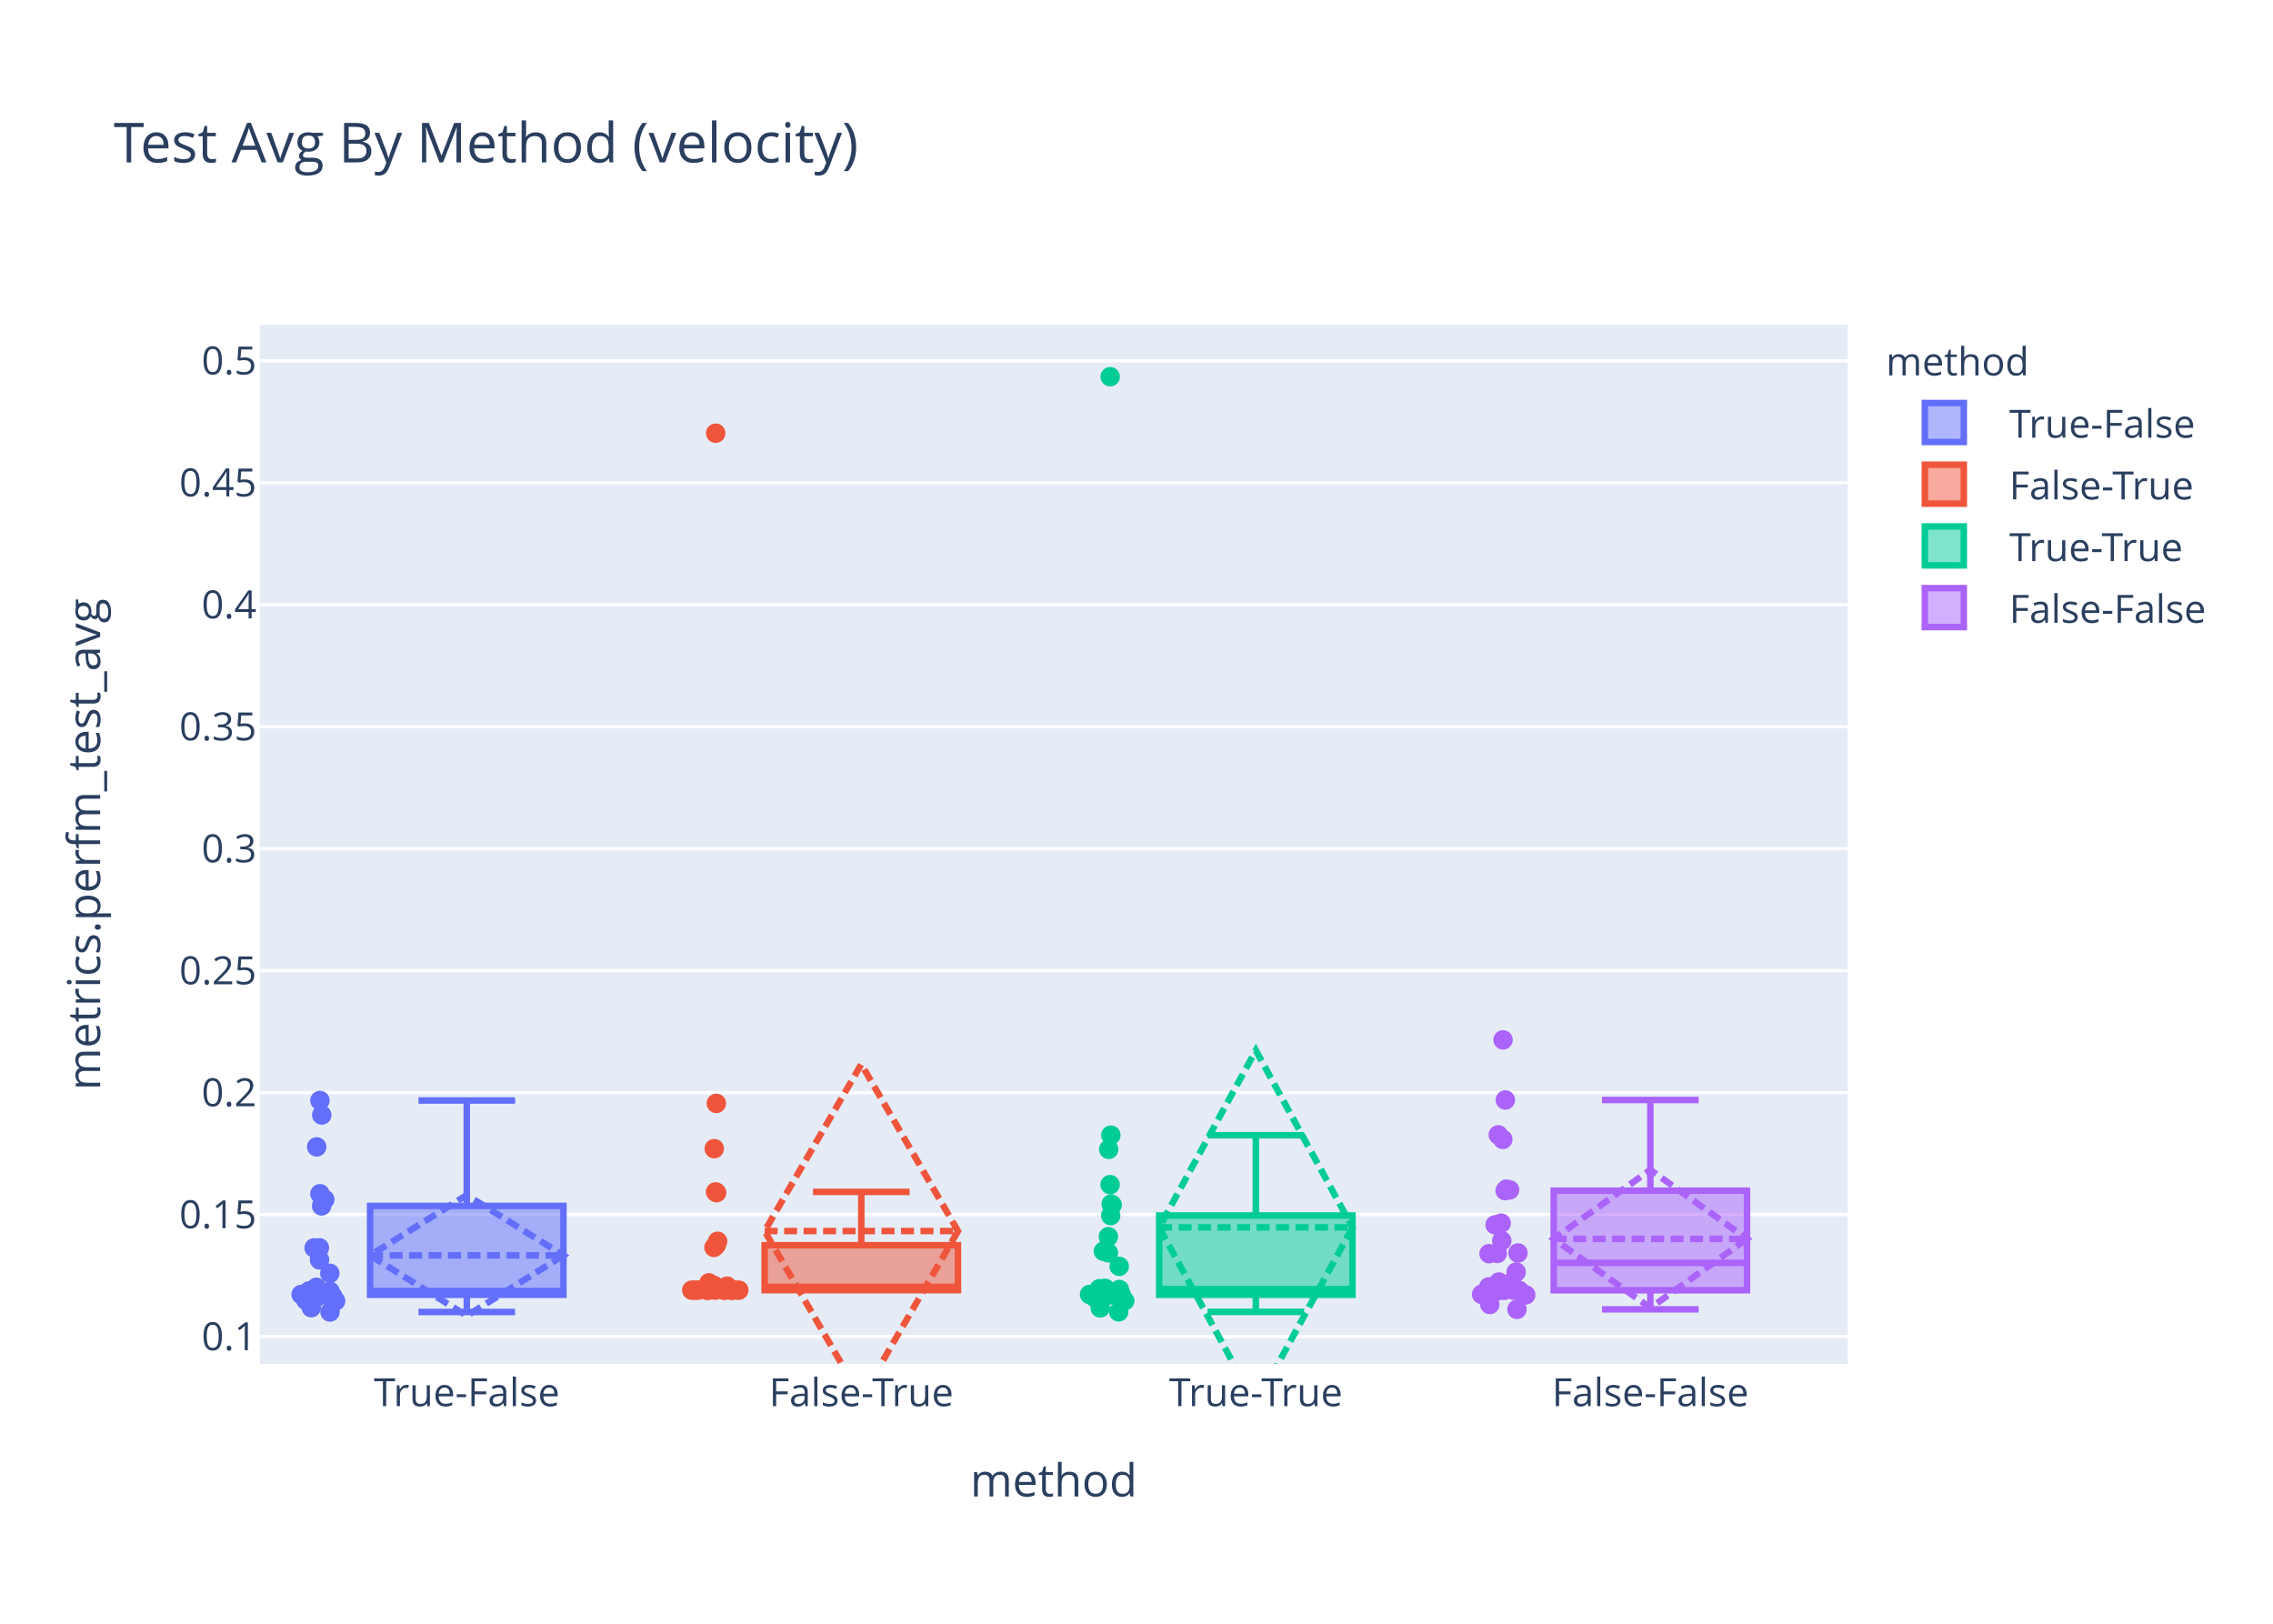
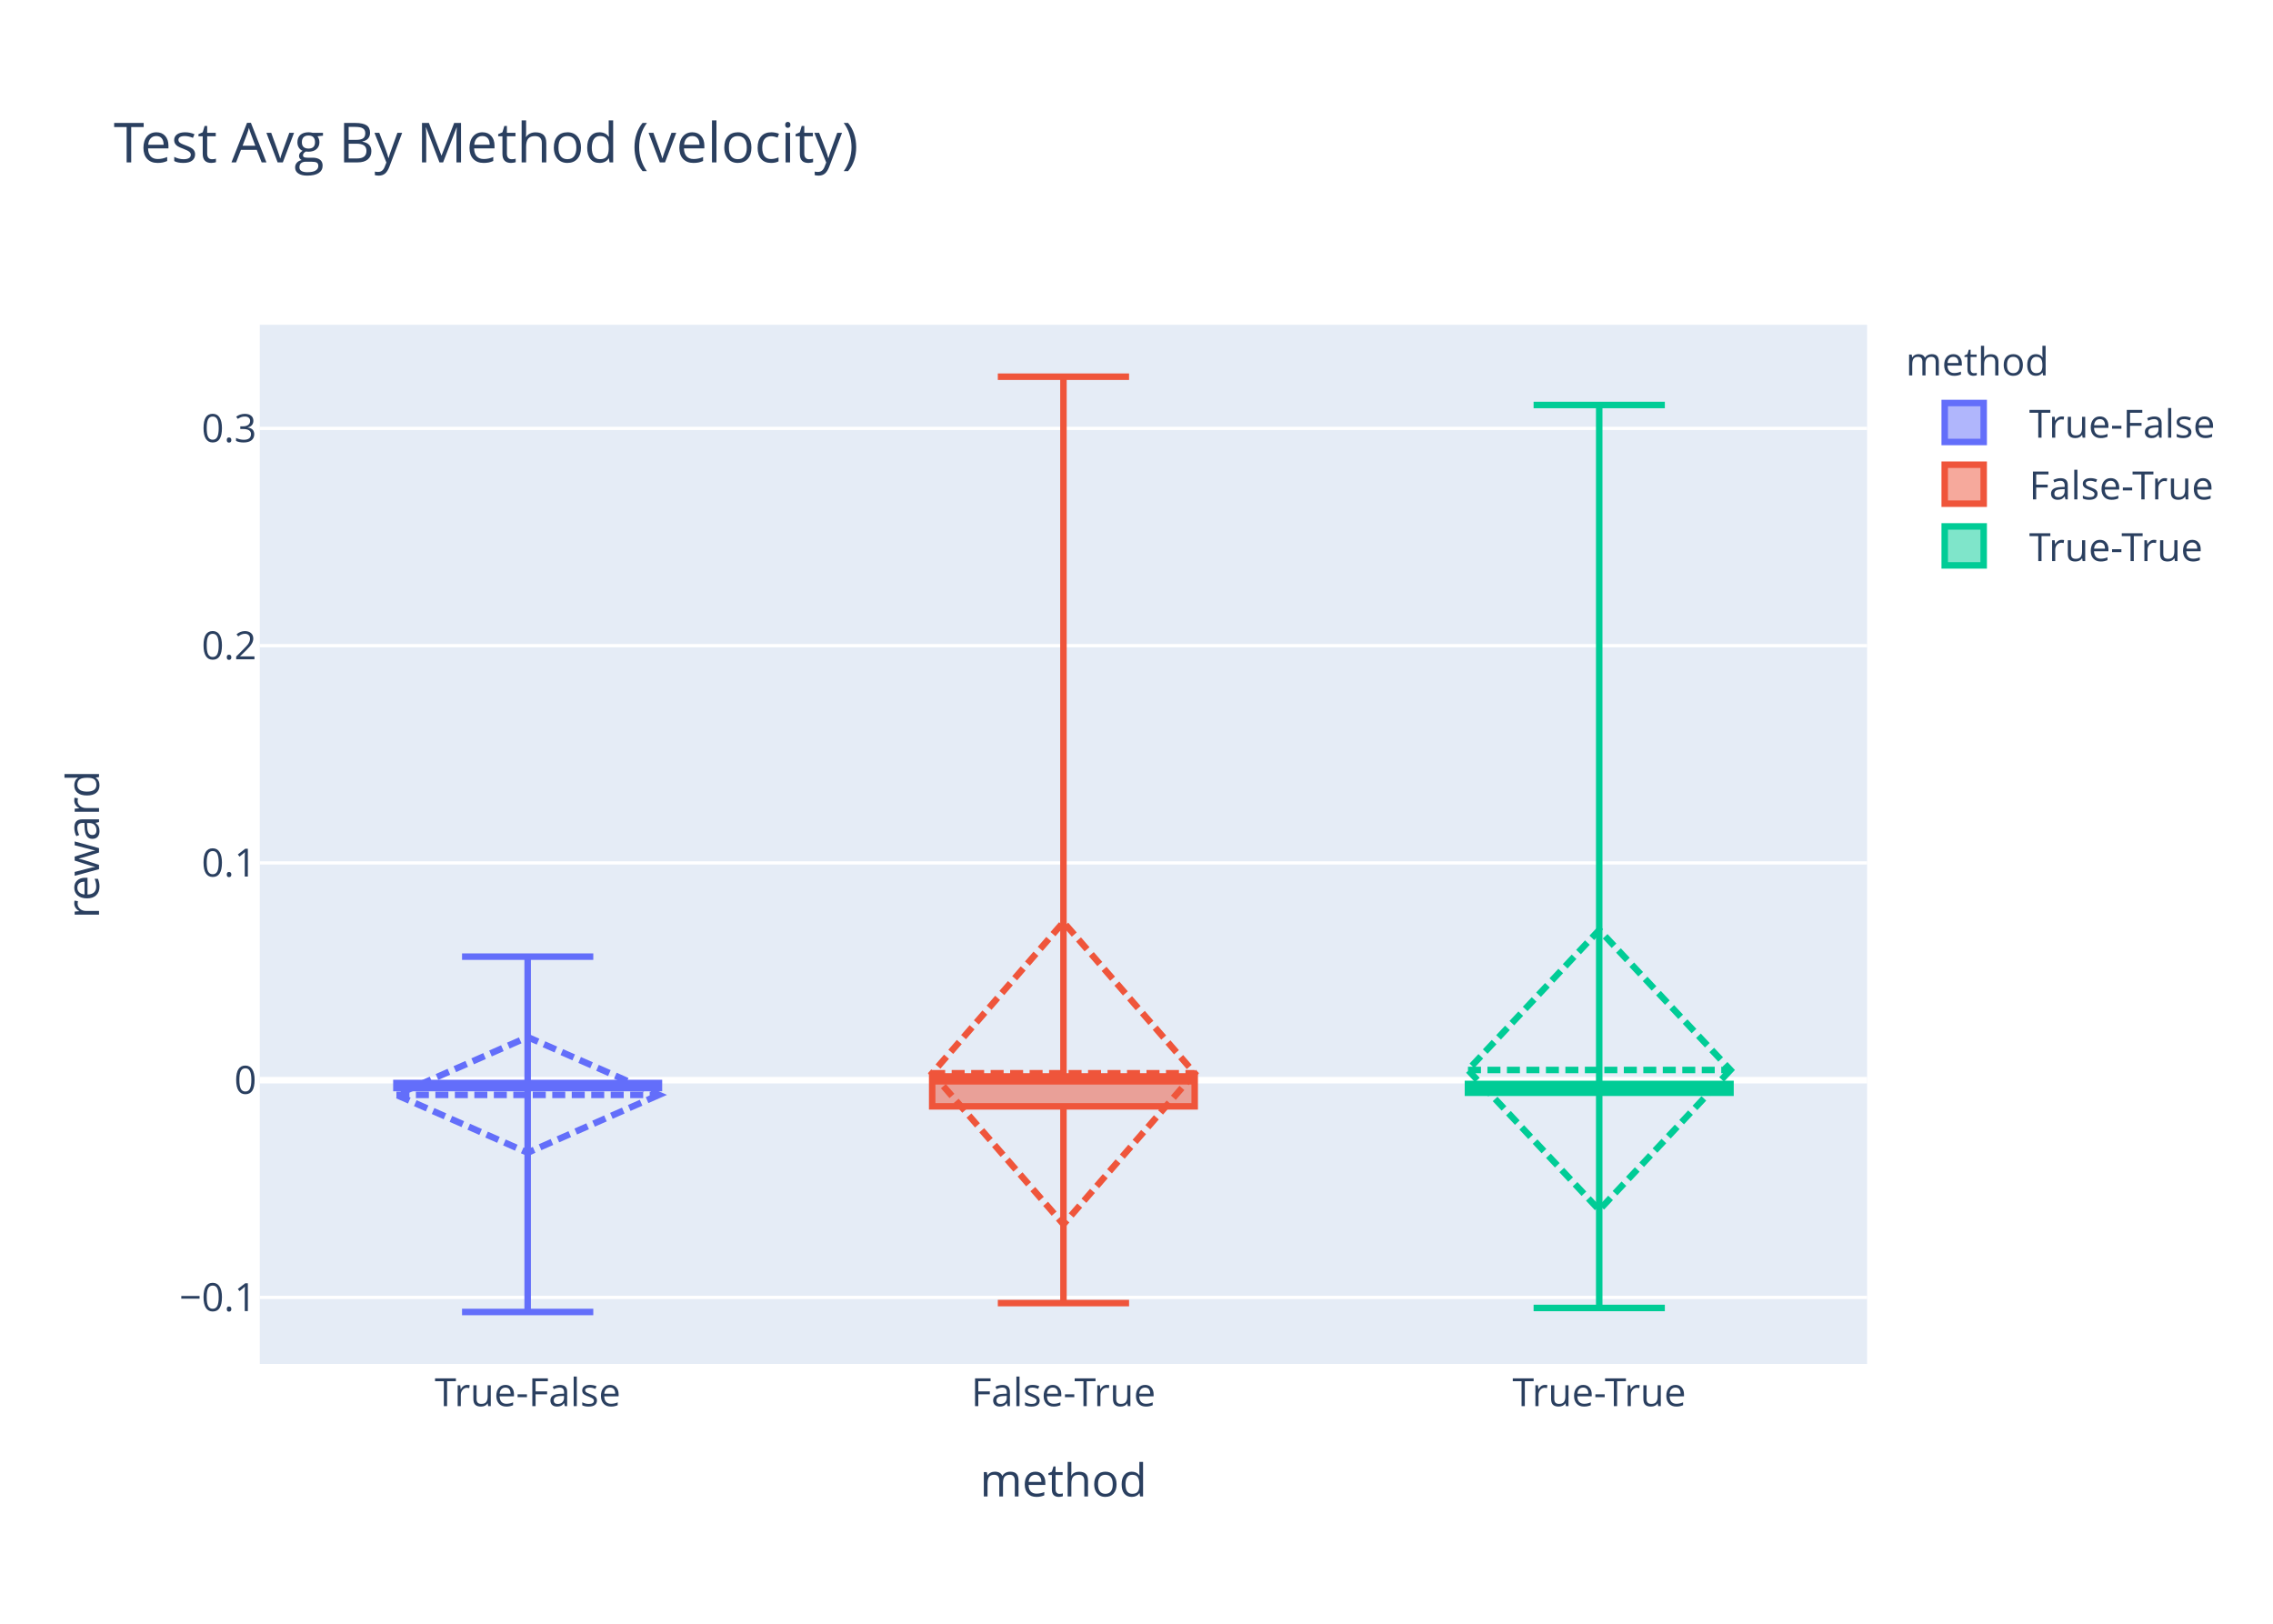
<svg xmlns="http://www.w3.org/2000/svg" class="main-svg" width="700" height="500" style="" viewBox="0 0 700 500">
  <rect x="0" y="0" width="700" height="500" style="fill: rgb(255, 255, 255); fill-opacity: 1;" />
-   <defs id="defs-672176">
+   <defs id="defs-fb49a3">
    <g class="clips">
-       <clipPath id="clip672176xyplot" class="plotclip">
-         <rect width="489" height="320" />
+       <clipPath id="clipfb49a3xyplot" class="plotclip">
+         <rect width="495" height="320" />
      </clipPath>
-       <clipPath class="axesclip" id="clip672176x">
-         <rect x="80" y="0" width="489" height="500" />
+       <clipPath class="axesclip" id="clipfb49a3x">
+         <rect x="80" y="0" width="495" height="500" />
      </clipPath>
-       <clipPath class="axesclip" id="clip672176y">
+       <clipPath class="axesclip" id="clipfb49a3y">
        <rect x="0" y="100" width="700" height="320" />
      </clipPath>
-       <clipPath class="axesclip" id="clip672176xy">
-         <rect x="80" y="100" width="489" height="320" />
+       <clipPath class="axesclip" id="clipfb49a3xy">
+         <rect x="80" y="100" width="495" height="320" />
      </clipPath>
    </g>
    <g class="gradients" />
  </defs>
  <g class="bglayer">
-     <rect class="bg" x="80" y="100" width="489" height="320" style="fill: rgb(229, 236, 246); fill-opacity: 1; stroke-width: 0;" />
+     <rect class="bg" x="80" y="100" width="495" height="320" style="fill: rgb(229, 236, 246); fill-opacity: 1; stroke-width: 0;" />
  </g>
  <g class="layer-below">
    <g class="imagelayer" />
    <g class="shapelayer" />
  </g>
  <g class="cartesianlayer">
    <g class="subplot xy">
      <g class="layer-subplot">
        <g class="shapelayer" />
        <g class="imagelayer" />
      </g>
      <g class="gridlayer">
        <g class="x" />
        <g class="y">
-           <path class="ygrid crisp" transform="translate(0,411.57)" d="M80,0h489" style="stroke: rgb(255, 255, 255); stroke-opacity: 1; stroke-width: 1px;" />
-           <path class="ygrid crisp" transform="translate(0,374.01)" d="M80,0h489" style="stroke: rgb(255, 255, 255); stroke-opacity: 1; stroke-width: 1px;" />
-           <path class="ygrid crisp" transform="translate(0,336.45)" d="M80,0h489" style="stroke: rgb(255, 255, 255); stroke-opacity: 1; stroke-width: 1px;" />
-           <path class="ygrid crisp" transform="translate(0,298.89)" d="M80,0h489" style="stroke: rgb(255, 255, 255); stroke-opacity: 1; stroke-width: 1px;" />
-           <path class="ygrid crisp" transform="translate(0,261.33)" d="M80,0h489" style="stroke: rgb(255, 255, 255); stroke-opacity: 1; stroke-width: 1px;" />
-           <path class="ygrid crisp" transform="translate(0,223.77)" d="M80,0h489" style="stroke: rgb(255, 255, 255); stroke-opacity: 1; stroke-width: 1px;" />
-           <path class="ygrid crisp" transform="translate(0,186.21)" d="M80,0h489" style="stroke: rgb(255, 255, 255); stroke-opacity: 1; stroke-width: 1px;" />
-           <path class="ygrid crisp" transform="translate(0,148.65)" d="M80,0h489" style="stroke: rgb(255, 255, 255); stroke-opacity: 1; stroke-width: 1px;" />
-           <path class="ygrid crisp" transform="translate(0,111.09)" d="M80,0h489" style="stroke: rgb(255, 255, 255); stroke-opacity: 1; stroke-width: 1px;" />
+           <path class="ygrid crisp" transform="translate(0,399.52)" d="M80,0h495" style="stroke: rgb(255, 255, 255); stroke-opacity: 1; stroke-width: 1px;" />
+           <path class="ygrid crisp" transform="translate(0,265.72)" d="M80,0h495" style="stroke: rgb(255, 255, 255); stroke-opacity: 1; stroke-width: 1px;" />
+           <path class="ygrid crisp" transform="translate(0,198.82)" d="M80,0h495" style="stroke: rgb(255, 255, 255); stroke-opacity: 1; stroke-width: 1px;" />
+           <path class="ygrid crisp" transform="translate(0,131.92)" d="M80,0h495" style="stroke: rgb(255, 255, 255); stroke-opacity: 1; stroke-width: 1px;" />
        </g>
      </g>
-       <g class="zerolinelayer" />
+       <g class="zerolinelayer">
+         <path class="yzl zl crisp" transform="translate(0,332.62)" d="M80,0h495" style="stroke: rgb(255, 255, 255); stroke-opacity: 1; stroke-width: 2px;" />
+       </g>
      <path class="xlines-below" />
      <path class="ylines-below" />
      <g class="overlines-below" />
      <g class="xaxislayer-below" />
      <g class="yaxislayer-below" />
      <g class="overaxes-below" />
-       <g class="plot" transform="translate(80,100)" clip-path="url('#clip672176xyplot')">
+       <g class="plot" transform="translate(80,100)" clip-path="url('#clipfb49a3xyplot')">
        <g class="boxlayer mlayer">
          <g class="trace boxes" style="opacity: 1;">
-             <path class="box" d="M33.98,297.56H93.52M33.98,298.71H93.52V271.34H33.98ZM63.75,298.71V304M63.75,271.34V238.88M48.87,304H78.63M48.87,238.88H78.63" style="vector-effect: non-scaling-stroke; stroke-width: 2px; stroke: rgb(99, 110, 250); stroke-opacity: 1; fill: rgb(99, 110, 250); fill-opacity: 0.5;" />
-             <g class="points">
-               <path class="point" transform="translate(21.63,304)" d="M3,0A3,3 0 1,1 0,-3A3,3 0 0,1 3,0Z" style="opacity: 1; stroke-width: 0px; fill: rgb(99, 110, 250); fill-opacity: 1;" />
-               <path class="point" transform="translate(15.86,302.67)" d="M3,0A3,3 0 1,1 0,-3A3,3 0 0,1 3,0Z" style="opacity: 1; stroke-width: 0px; fill: rgb(99, 110, 250); fill-opacity: 1;" />
-               <path class="point" transform="translate(23.35,300.61)" d="M3,0A3,3 0 1,1 0,-3A3,3 0 0,1 3,0Z" style="opacity: 1; stroke-width: 0px; fill: rgb(99, 110, 250); fill-opacity: 1;" />
-               <path class="point" transform="translate(14.17,300.36)" d="M3,0A3,3 0 1,1 0,-3A3,3 0 0,1 3,0Z" style="opacity: 1; stroke-width: 0px; fill: rgb(99, 110, 250); fill-opacity: 1;" />
-               <path class="point" transform="translate(17.58,299.42)" d="M3,0A3,3 0 1,1 0,-3A3,3 0 0,1 3,0Z" style="opacity: 1; stroke-width: 0px; fill: rgb(99, 110, 250); fill-opacity: 1;" />
-               <path class="point" transform="translate(22.51,299.21)" d="M3,0A3,3 0 1,1 0,-3A3,3 0 0,1 3,0Z" style="opacity: 1; stroke-width: 0px; fill: rgb(99, 110, 250); fill-opacity: 1;" />
-               <path class="point" transform="translate(18.82,298.71)" d="M3,0A3,3 0 1,1 0,-3A3,3 0 0,1 3,0Z" style="opacity: 1; stroke-width: 0px; fill: rgb(99, 110, 250); fill-opacity: 1;" />
-               <path class="point" transform="translate(21.63,298.71)" d="M3,0A3,3 0 1,1 0,-3A3,3 0 0,1 3,0Z" style="opacity: 1; stroke-width: 0px; fill: rgb(99, 110, 250); fill-opacity: 1;" />
-               <path class="point" transform="translate(16.25,298.63)" d="M3,0A3,3 0 1,1 0,-3A3,3 0 0,1 3,0Z" style="opacity: 1; stroke-width: 0px; fill: rgb(99, 110, 250); fill-opacity: 1;" />
-               <path class="point" transform="translate(12.74,298.61)" d="M3,0A3,3 0 1,1 0,-3A3,3 0 0,1 3,0Z" style="opacity: 1; stroke-width: 0px; fill: rgb(99, 110, 250); fill-opacity: 1;" />
-               <path class="point" transform="translate(20.61,298.6)" d="M3,0A3,3 0 1,1 0,-3A3,3 0 0,1 3,0Z" style="opacity: 1; stroke-width: 0px; fill: rgb(99, 110, 250); fill-opacity: 1;" />
-               <path class="point" transform="translate(17.59,298.59)" d="M3,0A3,3 0 1,1 0,-3A3,3 0 0,1 3,0Z" style="opacity: 1; stroke-width: 0px; fill: rgb(99, 110, 250); fill-opacity: 1;" />
-               <path class="point" transform="translate(21.62,297.62)" d="M3,0A3,3 0 1,1 0,-3A3,3 0 0,1 3,0Z" style="opacity: 1; stroke-width: 0px; fill: rgb(99, 110, 250); fill-opacity: 1;" />
-               <path class="point" transform="translate(15.23,297.5)" d="M3,0A3,3 0 1,1 0,-3A3,3 0 0,1 3,0Z" style="opacity: 1; stroke-width: 0px; fill: rgb(99, 110, 250); fill-opacity: 1;" />
-               <path class="point" transform="translate(17.43,296.4)" d="M3,0A3,3 0 1,1 0,-3A3,3 0 0,1 3,0Z" style="opacity: 1; stroke-width: 0px; fill: rgb(99, 110, 250); fill-opacity: 1;" />
-               <path class="point" transform="translate(21.57,292.09)" d="M3,0A3,3 0 1,1 0,-3A3,3 0 0,1 3,0Z" style="opacity: 1; stroke-width: 0px; fill: rgb(99, 110, 250); fill-opacity: 1;" />
-               <path class="point" transform="translate(18.4,287.94)" d="M3,0A3,3 0 1,1 0,-3A3,3 0 0,1 3,0Z" style="opacity: 1; stroke-width: 0px; fill: rgb(99, 110, 250); fill-opacity: 1;" />
-               <path class="point" transform="translate(16.73,284.26)" d="M3,0A3,3 0 1,1 0,-3A3,3 0 0,1 3,0Z" style="opacity: 1; stroke-width: 0px; fill: rgb(99, 110, 250); fill-opacity: 1;" />
-               <path class="point" transform="translate(18.35,284.24)" d="M3,0A3,3 0 1,1 0,-3A3,3 0 0,1 3,0Z" style="opacity: 1; stroke-width: 0px; fill: rgb(99, 110, 250); fill-opacity: 1;" />
-               <path class="point" transform="translate(19.05,271.34)" d="M3,0A3,3 0 1,1 0,-3A3,3 0 0,1 3,0Z" style="opacity: 1; stroke-width: 0px; fill: rgb(99, 110, 250); fill-opacity: 1;" />
-               <path class="point" transform="translate(20.03,269.36)" d="M3,0A3,3 0 1,1 0,-3A3,3 0 0,1 3,0Z" style="opacity: 1; stroke-width: 0px; fill: rgb(99, 110, 250); fill-opacity: 1;" />
-               <path class="point" transform="translate(19.33,269.11)" d="M3,0A3,3 0 1,1 0,-3A3,3 0 0,1 3,0Z" style="opacity: 1; stroke-width: 0px; fill: rgb(99, 110, 250); fill-opacity: 1;" />
-               <path class="point" transform="translate(18.53,267.59)" d="M3,0A3,3 0 1,1 0,-3A3,3 0 0,1 3,0Z" style="opacity: 1; stroke-width: 0px; fill: rgb(99, 110, 250); fill-opacity: 1;" />
-               <path class="point" transform="translate(17.53,253.16)" d="M3,0A3,3 0 1,1 0,-3A3,3 0 0,1 3,0Z" style="opacity: 1; stroke-width: 0px; fill: rgb(99, 110, 250); fill-opacity: 1;" />
-               <path class="point" transform="translate(19.09,243.34)" d="M3,0A3,3 0 1,1 0,-3A3,3 0 0,1 3,0Z" style="opacity: 1; stroke-width: 0px; fill: rgb(99, 110, 250); fill-opacity: 1;" />
-               <path class="point" transform="translate(18.53,238.88)" d="M3,0A3,3 0 1,1 0,-3A3,3 0 0,1 3,0Z" style="opacity: 1; stroke-width: 0px; fill: rgb(99, 110, 250); fill-opacity: 1;" />
-             </g>
-             <path class="mean" d="M33.98,286.58H93.52m0,0L63.75,305.16L33.98,286.58L63.75,267.99Z" style="fill: none; vector-effect: non-scaling-stroke; stroke-width: 2; stroke-dasharray: 4px, 2px; stroke: rgb(99, 110, 250); stroke-opacity: 1;" />
+             <path class="box" d="M42.08,234.04H122.93M42.08,235.04H122.93V233.49H42.08ZM82.5,235.04V304M82.5,233.49V194.58M62.29,304H102.71M62.29,194.58H102.71" style="vector-effect: non-scaling-stroke; stroke-width: 2px; stroke: rgb(99, 110, 250); stroke-opacity: 1; fill: rgb(99, 110, 250); fill-opacity: 0.5;" />
+             <path class="mean" d="M42.08,237.15H122.93m0,0L82.5,254.95L42.08,237.15L82.5,219.35Z" style="fill: none; vector-effect: non-scaling-stroke; stroke-width: 2; stroke-dasharray: 4px, 2px; stroke: rgb(99, 110, 250); stroke-opacity: 1;" />
          </g>
          <g class="trace boxes" style="opacity: 1;">
-             <path class="box" d="M155.48,296.28H215.02M155.48,297.28H215.02V283.44H155.48ZM185.25,297.28V297.29M185.25,283.44V267.02M170.37,297.29H200.13M170.37,267.02H200.13" style="vector-effect: non-scaling-stroke; stroke-width: 2px; stroke: rgb(239, 85, 59); stroke-opacity: 1; fill: rgb(239, 85, 59); fill-opacity: 0.5;" />
-             <g class="points">
-               <path class="point" transform="translate(145.23,297.29)" d="M3,0A3,3 0 1,1 0,-3A3,3 0 0,1 3,0Z" style="opacity: 1; stroke-width: 0px; fill: rgb(239, 85, 59); fill-opacity: 1;" />
-               <path class="point" transform="translate(134.91,297.28)" d="M3,0A3,3 0 1,1 0,-3A3,3 0 0,1 3,0Z" style="opacity: 1; stroke-width: 0px; fill: rgb(239, 85, 59); fill-opacity: 1;" />
-               <path class="point" transform="translate(147.52,297.28)" d="M3,0A3,3 0 1,1 0,-3A3,3 0 0,1 3,0Z" style="opacity: 1; stroke-width: 0px; fill: rgb(239, 85, 59); fill-opacity: 1;" />
-               <path class="point" transform="translate(133.05,297.28)" d="M3,0A3,3 0 1,1 0,-3A3,3 0 0,1 3,0Z" style="opacity: 1; stroke-width: 0px; fill: rgb(239, 85, 59); fill-opacity: 1;" />
-               <path class="point" transform="translate(138.4,297.28)" d="M3,0A3,3 0 1,1 0,-3A3,3 0 0,1 3,0Z" style="opacity: 1; stroke-width: 0px; fill: rgb(239, 85, 59); fill-opacity: 1;" />
-               <path class="point" transform="translate(145.29,297.28)" d="M3,0A3,3 0 1,1 0,-3A3,3 0 0,1 3,0Z" style="opacity: 1; stroke-width: 0px; fill: rgb(239, 85, 59); fill-opacity: 1;" />
-               <path class="point" transform="translate(140.27,297.28)" d="M3,0A3,3 0 1,1 0,-3A3,3 0 0,1 3,0Z" style="opacity: 1; stroke-width: 0px; fill: rgb(239, 85, 59); fill-opacity: 1;" />
-               <path class="point" transform="translate(143.19,297.28)" d="M3,0A3,3 0 1,1 0,-3A3,3 0 0,1 3,0Z" style="opacity: 1; stroke-width: 0px; fill: rgb(239, 85, 59); fill-opacity: 1;" />
-               <path class="point" transform="translate(137.75,297.28)" d="M3,0A3,3 0 1,1 0,-3A3,3 0 0,1 3,0Z" style="opacity: 1; stroke-width: 0px; fill: rgb(239, 85, 59); fill-opacity: 1;" />
-               <path class="point" transform="translate(134.05,297.28)" d="M3,0A3,3 0 1,1 0,-3A3,3 0 0,1 3,0Z" style="opacity: 1; stroke-width: 0px; fill: rgb(239, 85, 59); fill-opacity: 1;" />
-               <path class="point" transform="translate(142.99,297.28)" d="M3,0A3,3 0 1,1 0,-3A3,3 0 0,1 3,0Z" style="opacity: 1; stroke-width: 0px; fill: rgb(239, 85, 59); fill-opacity: 1;" />
-               <path class="point" transform="translate(137.66,297.28)" d="M3,0A3,3 0 1,1 0,-3A3,3 0 0,1 3,0Z" style="opacity: 1; stroke-width: 0px; fill: rgb(239, 85, 59); fill-opacity: 1;" />
-               <path class="point" transform="translate(146.26,297.26)" d="M3,0A3,3 0 1,1 0,-3A3,3 0 0,1 3,0Z" style="opacity: 1; stroke-width: 0px; fill: rgb(239, 85, 59); fill-opacity: 1;" />
-               <path class="point" transform="translate(136.71,296.96)" d="M3,0A3,3 0 1,1 0,-3A3,3 0 0,1 3,0Z" style="opacity: 1; stroke-width: 0px; fill: rgb(239, 85, 59); fill-opacity: 1;" />
-               <path class="point" transform="translate(138.34,296.67)" d="M3,0A3,3 0 1,1 0,-3A3,3 0 0,1 3,0Z" style="opacity: 1; stroke-width: 0px; fill: rgb(239, 85, 59); fill-opacity: 1;" />
-               <path class="point" transform="translate(143.91,296.05)" d="M3,0A3,3 0 1,1 0,-3A3,3 0 0,1 3,0Z" style="opacity: 1; stroke-width: 0px; fill: rgb(239, 85, 59); fill-opacity: 1;" />
-               <path class="point" transform="translate(139.93,295.85)" d="M3,0A3,3 0 1,1 0,-3A3,3 0 0,1 3,0Z" style="opacity: 1; stroke-width: 0px; fill: rgb(239, 85, 59); fill-opacity: 1;" />
-               <path class="point" transform="translate(138.33,295.03)" d="M3,0A3,3 0 1,1 0,-3A3,3 0 0,1 3,0Z" style="opacity: 1; stroke-width: 0px; fill: rgb(239, 85, 59); fill-opacity: 1;" />
-               <path class="point" transform="translate(139.87,284.11)" d="M3,0A3,3 0 1,1 0,-3A3,3 0 0,1 3,0Z" style="opacity: 1; stroke-width: 0px; fill: rgb(239, 85, 59); fill-opacity: 1;" />
-               <path class="point" transform="translate(140.56,283.44)" d="M3,0A3,3 0 1,1 0,-3A3,3 0 0,1 3,0Z" style="opacity: 1; stroke-width: 0px; fill: rgb(239, 85, 59); fill-opacity: 1;" />
-               <path class="point" transform="translate(141,282.23)" d="M3,0A3,3 0 1,1 0,-3A3,3 0 0,1 3,0Z" style="opacity: 1; stroke-width: 0px; fill: rgb(239, 85, 59); fill-opacity: 1;" />
-               <path class="point" transform="translate(140.69,267.26)" d="M3,0A3,3 0 1,1 0,-3A3,3 0 0,1 3,0Z" style="opacity: 1; stroke-width: 0px; fill: rgb(239, 85, 59); fill-opacity: 1;" />
-               <path class="point" transform="translate(140.37,267.02)" d="M3,0A3,3 0 1,1 0,-3A3,3 0 0,1 3,0Z" style="opacity: 1; stroke-width: 0px; fill: rgb(239, 85, 59); fill-opacity: 1;" />
-               <path class="point" transform="translate(139.96,253.71)" d="M3,0A3,3 0 1,1 0,-3A3,3 0 0,1 3,0Z" style="opacity: 1; stroke-width: 0px; fill: rgb(239, 85, 59); fill-opacity: 1;" />
-               <path class="point" transform="translate(140.6,239.77)" d="M3,0A3,3 0 1,1 0,-3A3,3 0 0,1 3,0Z" style="opacity: 1; stroke-width: 0px; fill: rgb(239, 85, 59); fill-opacity: 1;" />
-               <path class="point" transform="translate(140.41,33.4)" d="M3,0A3,3 0 1,1 0,-3A3,3 0 0,1 3,0Z" style="opacity: 1; stroke-width: 0px; fill: rgb(239, 85, 59); fill-opacity: 1;" />
-             </g>
-             <path class="mean" d="M155.48,279.08H215.02m0,0L185.25,330.46L155.48,279.08L185.25,227.7Z" style="fill: none; vector-effect: non-scaling-stroke; stroke-width: 2; stroke-dasharray: 4px, 2px; stroke: rgb(239, 85, 59); stroke-opacity: 1;" />
+             <path class="box" d="M207.08,232.97H287.92M207.08,240.68H287.92V231.46H207.08ZM247.5,240.68V301.26M247.5,231.46V16M227.29,301.26H267.71M227.29,16H267.71" style="vector-effect: non-scaling-stroke; stroke-width: 2px; stroke: rgb(239, 85, 59); stroke-opacity: 1; fill: rgb(239, 85, 59); fill-opacity: 0.5;" />
+             <path class="mean" d="M207.08,230.48H287.92m0,0L247.5,277.01L207.08,230.48L247.5,183.94Z" style="fill: none; vector-effect: non-scaling-stroke; stroke-width: 2; stroke-dasharray: 4px, 2px; stroke: rgb(239, 85, 59); stroke-opacity: 1;" />
          </g>
          <g class="trace boxes" style="opacity: 1;">
-             <path class="box" d="M276.98,296.95H336.52M276.98,298.71H336.52V274.29H276.98ZM306.75,298.71V303.96M306.75,274.29V249.56M291.87,303.96H321.63M291.87,249.56H321.63" style="vector-effect: non-scaling-stroke; stroke-width: 2px; stroke: rgb(0, 204, 150); stroke-opacity: 1; fill: rgb(0, 204, 150); fill-opacity: 0.5;" />
-             <g class="points">
-               <path class="point" transform="translate(264.52,303.96)" d="M3,0A3,3 0 1,1 0,-3A3,3 0 0,1 3,0Z" style="opacity: 1; stroke-width: 0px; fill: rgb(0, 204, 150); fill-opacity: 1;" />
-               <path class="point" transform="translate(258.84,302.75)" d="M3,0A3,3 0 1,1 0,-3A3,3 0 0,1 3,0Z" style="opacity: 1; stroke-width: 0px; fill: rgb(0, 204, 150); fill-opacity: 1;" />
-               <path class="point" transform="translate(266.36,300.57)" d="M3,0A3,3 0 1,1 0,-3A3,3 0 0,1 3,0Z" style="opacity: 1; stroke-width: 0px; fill: rgb(0, 204, 150); fill-opacity: 1;" />
-               <path class="point" transform="translate(257.15,299.57)" d="M3,0A3,3 0 1,1 0,-3A3,3 0 0,1 3,0Z" style="opacity: 1; stroke-width: 0px; fill: rgb(0, 204, 150); fill-opacity: 1;" />
-               <path class="point" transform="translate(260.57,298.96)" d="M3,0A3,3 0 1,1 0,-3A3,3 0 0,1 3,0Z" style="opacity: 1; stroke-width: 0px; fill: rgb(0, 204, 150); fill-opacity: 1;" />
-               <path class="point" transform="translate(265.32,298.71)" d="M3,0A3,3 0 1,1 0,-3A3,3 0 0,1 3,0Z" style="opacity: 1; stroke-width: 0px; fill: rgb(0, 204, 150); fill-opacity: 1;" />
-               <path class="point" transform="translate(261.86,298.71)" d="M3,0A3,3 0 1,1 0,-3A3,3 0 0,1 3,0Z" style="opacity: 1; stroke-width: 0px; fill: rgb(0, 204, 150); fill-opacity: 1;" />
-               <path class="point" transform="translate(264.45,298.63)" d="M3,0A3,3 0 1,1 0,-3A3,3 0 0,1 3,0Z" style="opacity: 1; stroke-width: 0px; fill: rgb(0, 204, 150); fill-opacity: 1;" />
-               <path class="point" transform="translate(259.25,298.6)" d="M3,0A3,3 0 1,1 0,-3A3,3 0 0,1 3,0Z" style="opacity: 1; stroke-width: 0px; fill: rgb(0, 204, 150); fill-opacity: 1;" />
-               <path class="point" transform="translate(255.55,298.59)" d="M3,0A3,3 0 1,1 0,-3A3,3 0 0,1 3,0Z" style="opacity: 1; stroke-width: 0px; fill: rgb(0, 204, 150); fill-opacity: 1;" />
-               <path class="point" transform="translate(263.47,297.87)" d="M3,0A3,3 0 1,1 0,-3A3,3 0 0,1 3,0Z" style="opacity: 1; stroke-width: 0px; fill: rgb(0, 204, 150); fill-opacity: 1;" />
-               <path class="point" transform="translate(260.71,297.38)" d="M3,0A3,3 0 1,1 0,-3A3,3 0 0,1 3,0Z" style="opacity: 1; stroke-width: 0px; fill: rgb(0, 204, 150); fill-opacity: 1;" />
-               <path class="point" transform="translate(264.73,297.08)" d="M3,0A3,3 0 1,1 0,-3A3,3 0 0,1 3,0Z" style="opacity: 1; stroke-width: 0px; fill: rgb(0, 204, 150); fill-opacity: 1;" />
-               <path class="point" transform="translate(258.6,296.83)" d="M3,0A3,3 0 1,1 0,-3A3,3 0 0,1 3,0Z" style="opacity: 1; stroke-width: 0px; fill: rgb(0, 204, 150); fill-opacity: 1;" />
-               <path class="point" transform="translate(260.32,296.72)" d="M3,0A3,3 0 1,1 0,-3A3,3 0 0,1 3,0Z" style="opacity: 1; stroke-width: 0px; fill: rgb(0, 204, 150); fill-opacity: 1;" />
-               <path class="point" transform="translate(264.68,289.95)" d="M3,0A3,3 0 1,1 0,-3A3,3 0 0,1 3,0Z" style="opacity: 1; stroke-width: 0px; fill: rgb(0, 204, 150); fill-opacity: 1;" />
-               <path class="point" transform="translate(261.36,285.79)" d="M3,0A3,3 0 1,1 0,-3A3,3 0 0,1 3,0Z" style="opacity: 1; stroke-width: 0px; fill: rgb(0, 204, 150); fill-opacity: 1;" />
-               <path class="point" transform="translate(259.81,285.29)" d="M3,0A3,3 0 1,1 0,-3A3,3 0 0,1 3,0Z" style="opacity: 1; stroke-width: 0px; fill: rgb(0, 204, 150); fill-opacity: 1;" />
-               <path class="point" transform="translate(261.33,280.82)" d="M3,0A3,3 0 1,1 0,-3A3,3 0 0,1 3,0Z" style="opacity: 1; stroke-width: 0px; fill: rgb(0, 204, 150); fill-opacity: 1;" />
-               <path class="point" transform="translate(262.05,274.29)" d="M3,0A3,3 0 1,1 0,-3A3,3 0 0,1 3,0Z" style="opacity: 1; stroke-width: 0px; fill: rgb(0, 204, 150); fill-opacity: 1;" />
-               <path class="point" transform="translate(262.51,270.99)" d="M3,0A3,3 0 1,1 0,-3A3,3 0 0,1 3,0Z" style="opacity: 1; stroke-width: 0px; fill: rgb(0, 204, 150); fill-opacity: 1;" />
-               <path class="point" transform="translate(262.2,270.76)" d="M3,0A3,3 0 1,1 0,-3A3,3 0 0,1 3,0Z" style="opacity: 1; stroke-width: 0px; fill: rgb(0, 204, 150); fill-opacity: 1;" />
-               <path class="point" transform="translate(261.87,264.79)" d="M3,0A3,3 0 1,1 0,-3A3,3 0 0,1 3,0Z" style="opacity: 1; stroke-width: 0px; fill: rgb(0, 204, 150); fill-opacity: 1;" />
-               <path class="point" transform="translate(261.45,253.91)" d="M3,0A3,3 0 1,1 0,-3A3,3 0 0,1 3,0Z" style="opacity: 1; stroke-width: 0px; fill: rgb(0, 204, 150); fill-opacity: 1;" />
-               <path class="point" transform="translate(262.1,249.56)" d="M3,0A3,3 0 1,1 0,-3A3,3 0 0,1 3,0Z" style="opacity: 1; stroke-width: 0px; fill: rgb(0, 204, 150); fill-opacity: 1;" />
-               <path class="point" transform="translate(261.9,16)" d="M3,0A3,3 0 1,1 0,-3A3,3 0 0,1 3,0Z" style="opacity: 1; stroke-width: 0px; fill: rgb(0, 204, 150); fill-opacity: 1;" />
-             </g>
-             <path class="mean" d="M276.98,277.96H336.52m0,0L306.75,332.48L276.98,277.96L306.75,223.45Z" style="fill: none; vector-effect: non-scaling-stroke; stroke-width: 2; stroke-dasharray: 4px, 2px; stroke: rgb(0, 204, 150); stroke-opacity: 1;" />
-           </g>
-           <g class="trace boxes" style="opacity: 1;">
-             <path class="box" d="M398.48,288.88H458.02M398.48,297.32H458.02V266.64H398.48ZM428.25,297.32V303.19M428.25,266.64V238.72M413.37,303.19H443.13M413.37,238.72H443.13" style="vector-effect: non-scaling-stroke; stroke-width: 2px; stroke: rgb(171, 99, 250); stroke-opacity: 1; fill: rgb(171, 99, 250); fill-opacity: 0.5;" />
-             <g class="points">
-               <path class="point" transform="translate(387.17,303.19)" d="M3,0A3,3 0 1,1 0,-3A3,3 0 0,1 3,0Z" style="opacity: 1; stroke-width: 0px; fill: rgb(171, 99, 250); fill-opacity: 1;" />
-               <path class="point" transform="translate(378.81,301.7)" d="M3,0A3,3 0 1,1 0,-3A3,3 0 0,1 3,0Z" style="opacity: 1; stroke-width: 0px; fill: rgb(171, 99, 250); fill-opacity: 1;" />
-               <path class="point" transform="translate(389.87,298.75)" d="M3,0A3,3 0 1,1 0,-3A3,3 0 0,1 3,0Z" style="opacity: 1; stroke-width: 0px; fill: rgb(171, 99, 250); fill-opacity: 1;" />
-               <path class="point" transform="translate(376.28,298.58)" d="M3,0A3,3 0 1,1 0,-3A3,3 0 0,1 3,0Z" style="opacity: 1; stroke-width: 0px; fill: rgb(171, 99, 250); fill-opacity: 1;" />
-               <path class="point" transform="translate(381.51,297.39)" d="M3,0A3,3 0 1,1 0,-3A3,3 0 0,1 3,0Z" style="opacity: 1; stroke-width: 0px; fill: rgb(171, 99, 250); fill-opacity: 1;" />
-               <path class="point" transform="translate(387.88,297.38)" d="M3,0A3,3 0 1,1 0,-3A3,3 0 0,1 3,0Z" style="opacity: 1; stroke-width: 0px; fill: rgb(171, 99, 250); fill-opacity: 1;" />
-               <path class="point" transform="translate(383.27,297.32)" d="M3,0A3,3 0 1,1 0,-3A3,3 0 0,1 3,0Z" style="opacity: 1; stroke-width: 0px; fill: rgb(171, 99, 250); fill-opacity: 1;" />
-               <path class="point" transform="translate(386.16,297.29)" d="M3,0A3,3 0 1,1 0,-3A3,3 0 0,1 3,0Z" style="opacity: 1; stroke-width: 0px; fill: rgb(171, 99, 250); fill-opacity: 1;" />
-               <path class="point" transform="translate(381.48,297.29)" d="M3,0A3,3 0 1,1 0,-3A3,3 0 0,1 3,0Z" style="opacity: 1; stroke-width: 0px; fill: rgb(171, 99, 250); fill-opacity: 1;" />
-               <path class="point" transform="translate(378.5,296.26)" d="M3,0A3,3 0 1,1 0,-3A3,3 0 0,1 3,0Z" style="opacity: 1; stroke-width: 0px; fill: rgb(171, 99, 250); fill-opacity: 1;" />
-               <path class="point" transform="translate(385.45,294.89)" d="M3,0A3,3 0 1,1 0,-3A3,3 0 0,1 3,0Z" style="opacity: 1; stroke-width: 0px; fill: rgb(171, 99, 250); fill-opacity: 1;" />
-               <path class="point" transform="translate(381.62,294.78)" d="M3,0A3,3 0 1,1 0,-3A3,3 0 0,1 3,0Z" style="opacity: 1; stroke-width: 0px; fill: rgb(171, 99, 250); fill-opacity: 1;" />
-               <path class="point" transform="translate(386.92,291.71)" d="M3,0A3,3 0 1,1 0,-3A3,3 0 0,1 3,0Z" style="opacity: 1; stroke-width: 0px; fill: rgb(171, 99, 250); fill-opacity: 1;" />
-               <path class="point" transform="translate(378.57,286.05)" d="M3,0A3,3 0 1,1 0,-3A3,3 0 0,1 3,0Z" style="opacity: 1; stroke-width: 0px; fill: rgb(171, 99, 250); fill-opacity: 1;" />
-               <path class="point" transform="translate(381.1,285.98)" d="M3,0A3,3 0 1,1 0,-3A3,3 0 0,1 3,0Z" style="opacity: 1; stroke-width: 0px; fill: rgb(171, 99, 250); fill-opacity: 1;" />
-               <path class="point" transform="translate(387.49,285.83)" d="M3,0A3,3 0 1,1 0,-3A3,3 0 0,1 3,0Z" style="opacity: 1; stroke-width: 0px; fill: rgb(171, 99, 250); fill-opacity: 1;" />
-               <path class="point" transform="translate(382.5,282.07)" d="M3,0A3,3 0 1,1 0,-3A3,3 0 0,1 3,0Z" style="opacity: 1; stroke-width: 0px; fill: rgb(171, 99, 250); fill-opacity: 1;" />
-               <path class="point" transform="translate(380.44,277.17)" d="M3,0A3,3 0 1,1 0,-3A3,3 0 0,1 3,0Z" style="opacity: 1; stroke-width: 0px; fill: rgb(171, 99, 250); fill-opacity: 1;" />
-               <path class="point" transform="translate(382.32,276.65)" d="M3,0A3,3 0 1,1 0,-3A3,3 0 0,1 3,0Z" style="opacity: 1; stroke-width: 0px; fill: rgb(171, 99, 250); fill-opacity: 1;" />
-               <path class="point" transform="translate(383.53,266.64)" d="M3,0A3,3 0 1,1 0,-3A3,3 0 0,1 3,0Z" style="opacity: 1; stroke-width: 0px; fill: rgb(171, 99, 250); fill-opacity: 1;" />
-               <path class="point" transform="translate(384.9,266.4)" d="M3,0A3,3 0 1,1 0,-3A3,3 0 0,1 3,0Z" style="opacity: 1; stroke-width: 0px; fill: rgb(171, 99, 250); fill-opacity: 1;" />
-               <path class="point" transform="translate(383.91,266.18)" d="M3,0A3,3 0 1,1 0,-3A3,3 0 0,1 3,0Z" style="opacity: 1; stroke-width: 0px; fill: rgb(171, 99, 250); fill-opacity: 1;" />
-               <path class="point" transform="translate(382.81,250.86)" d="M3,0A3,3 0 1,1 0,-3A3,3 0 0,1 3,0Z" style="opacity: 1; stroke-width: 0px; fill: rgb(171, 99, 250); fill-opacity: 1;" />
-               <path class="point" transform="translate(381.41,249.46)" d="M3,0A3,3 0 1,1 0,-3A3,3 0 0,1 3,0Z" style="opacity: 1; stroke-width: 0px; fill: rgb(171, 99, 250); fill-opacity: 1;" />
-               <path class="point" transform="translate(383.59,238.72)" d="M3,0A3,3 0 1,1 0,-3A3,3 0 0,1 3,0Z" style="opacity: 1; stroke-width: 0px; fill: rgb(171, 99, 250); fill-opacity: 1;" />
-               <path class="point" transform="translate(382.88,220.21)" d="M3,0A3,3 0 1,1 0,-3A3,3 0 0,1 3,0Z" style="opacity: 1; stroke-width: 0px; fill: rgb(171, 99, 250); fill-opacity: 1;" />
-             </g>
-             <path class="mean" d="M398.48,281.49H458.02m0,0L428.25,302.74L398.48,281.49L428.25,260.24Z" style="fill: none; vector-effect: non-scaling-stroke; stroke-width: 2; stroke-dasharray: 4px, 2px; stroke: rgb(171, 99, 250); stroke-opacity: 1;" />
+             <path class="box" d="M372.08,234.78H452.93M372.08,236.49H452.93V233.78H372.08ZM412.5,236.49V302.76M412.5,233.78V24.71M392.29,302.76H432.71M392.29,24.71H432.71" style="vector-effect: non-scaling-stroke; stroke-width: 2px; stroke: rgb(0, 204, 150); stroke-opacity: 1; fill: rgb(0, 204, 150); fill-opacity: 0.5;" />
+             <path class="mean" d="M372.08,229.48H452.93m0,0L412.5,272.61L372.08,229.48L412.5,186.36Z" style="fill: none; vector-effect: non-scaling-stroke; stroke-width: 2; stroke-dasharray: 4px, 2px; stroke: rgb(0, 204, 150); stroke-opacity: 1;" />
          </g>
        </g>
      </g>
      <g class="overplot" />
      <path class="xlines-above crisp" d="M0,0" style="fill: none;" />
      <path class="ylines-above crisp" d="M0,0" style="fill: none;" />
      <g class="overlines-above" />
      <g class="xaxislayer-above">
        <g class="xtick">
-           <text text-anchor="middle" x="0" y="433" transform="translate(143.75,0)" style="font-family: 'Open Sans', verdana, arial, sans-serif; font-size: 12px; fill: rgb(42, 63, 95); fill-opacity: 1; white-space: pre;">True-False</text>
+           <text text-anchor="middle" x="0" y="433" transform="translate(162.5,0)" style="font-family: 'Open Sans', verdana, arial, sans-serif; font-size: 12px; fill: rgb(42, 63, 95); fill-opacity: 1; white-space: pre;">True-False</text>
        </g>
        <g class="xtick">
-           <text text-anchor="middle" x="0" y="433" transform="translate(265.25,0)" style="font-family: 'Open Sans', verdana, arial, sans-serif; font-size: 12px; fill: rgb(42, 63, 95); fill-opacity: 1; white-space: pre;">False-True</text>
+           <text text-anchor="middle" x="0" y="433" transform="translate(327.5,0)" style="font-family: 'Open Sans', verdana, arial, sans-serif; font-size: 12px; fill: rgb(42, 63, 95); fill-opacity: 1; white-space: pre;">False-True</text>
        </g>
        <g class="xtick">
-           <text text-anchor="middle" x="0" y="433" transform="translate(386.75,0)" style="font-family: 'Open Sans', verdana, arial, sans-serif; font-size: 12px; fill: rgb(42, 63, 95); fill-opacity: 1; white-space: pre;">True-True</text>
-         </g>
-         <g class="xtick">
-           <text text-anchor="middle" x="0" y="433" transform="translate(508.25,0)" style="font-family: 'Open Sans', verdana, arial, sans-serif; font-size: 12px; fill: rgb(42, 63, 95); fill-opacity: 1; white-space: pre;">False-False</text>
+           <text text-anchor="middle" x="0" y="433" transform="translate(492.5,0)" style="font-family: 'Open Sans', verdana, arial, sans-serif; font-size: 12px; fill: rgb(42, 63, 95); fill-opacity: 1; white-space: pre;">True-True</text>
        </g>
      </g>
      <g class="yaxislayer-above">
        <g class="ytick">
-           <text text-anchor="end" x="79" y="4.2" transform="translate(0,411.57)" style="font-family: 'Open Sans', verdana, arial, sans-serif; font-size: 12px; fill: rgb(42, 63, 95); fill-opacity: 1; white-space: pre;">0.1</text>
+           <text text-anchor="end" x="79" y="4.2" transform="translate(0,399.52)" style="font-family: 'Open Sans', verdana, arial, sans-serif; font-size: 12px; fill: rgb(42, 63, 95); fill-opacity: 1; white-space: pre;">−0.1</text>
        </g>
        <g class="ytick">
-           <text text-anchor="end" x="79" y="4.2" transform="translate(0,374.01)" style="font-family: 'Open Sans', verdana, arial, sans-serif; font-size: 12px; fill: rgb(42, 63, 95); fill-opacity: 1; white-space: pre;">0.15</text>
+           <text text-anchor="end" x="79" y="4.2" transform="translate(0,332.62)" style="font-family: 'Open Sans', verdana, arial, sans-serif; font-size: 12px; fill: rgb(42, 63, 95); fill-opacity: 1; white-space: pre;">0</text>
        </g>
        <g class="ytick">
-           <text text-anchor="end" x="79" y="4.2" transform="translate(0,336.45)" style="font-family: 'Open Sans', verdana, arial, sans-serif; font-size: 12px; fill: rgb(42, 63, 95); fill-opacity: 1; white-space: pre;">0.2</text>
+           <text text-anchor="end" x="79" y="4.2" transform="translate(0,265.72)" style="font-family: 'Open Sans', verdana, arial, sans-serif; font-size: 12px; fill: rgb(42, 63, 95); fill-opacity: 1; white-space: pre;">0.1</text>
        </g>
        <g class="ytick">
-           <text text-anchor="end" x="79" y="4.2" transform="translate(0,298.89)" style="font-family: 'Open Sans', verdana, arial, sans-serif; font-size: 12px; fill: rgb(42, 63, 95); fill-opacity: 1; white-space: pre;">0.25</text>
+           <text text-anchor="end" x="79" y="4.2" transform="translate(0,198.82)" style="font-family: 'Open Sans', verdana, arial, sans-serif; font-size: 12px; fill: rgb(42, 63, 95); fill-opacity: 1; white-space: pre;">0.2</text>
        </g>
        <g class="ytick">
-           <text text-anchor="end" x="79" y="4.2" transform="translate(0,261.33)" style="font-family: 'Open Sans', verdana, arial, sans-serif; font-size: 12px; fill: rgb(42, 63, 95); fill-opacity: 1; white-space: pre;">0.3</text>
-         </g>
-         <g class="ytick">
-           <text text-anchor="end" x="79" y="4.2" transform="translate(0,223.77)" style="font-family: 'Open Sans', verdana, arial, sans-serif; font-size: 12px; fill: rgb(42, 63, 95); fill-opacity: 1; white-space: pre;">0.35</text>
-         </g>
-         <g class="ytick">
-           <text text-anchor="end" x="79" y="4.2" transform="translate(0,186.21)" style="font-family: 'Open Sans', verdana, arial, sans-serif; font-size: 12px; fill: rgb(42, 63, 95); fill-opacity: 1; white-space: pre;">0.4</text>
-         </g>
-         <g class="ytick">
-           <text text-anchor="end" x="79" y="4.2" transform="translate(0,148.65)" style="font-family: 'Open Sans', verdana, arial, sans-serif; font-size: 12px; fill: rgb(42, 63, 95); fill-opacity: 1; white-space: pre;">0.45</text>
-         </g>
-         <g class="ytick">
-           <text text-anchor="end" x="79" y="4.2" transform="translate(0,111.09)" style="font-family: 'Open Sans', verdana, arial, sans-serif; font-size: 12px; fill: rgb(42, 63, 95); fill-opacity: 1; white-space: pre;">0.5</text>
+           <text text-anchor="end" x="79" y="4.2" transform="translate(0,131.92)" style="font-family: 'Open Sans', verdana, arial, sans-serif; font-size: 12px; fill: rgb(42, 63, 95); fill-opacity: 1; white-space: pre;">0.3</text>
        </g>
      </g>
      <g class="overaxes-above" />
    </g>
  </g>
  <g class="polarlayer" />
  <g class="ternarylayer" />
  <g class="geolayer" />
  <g class="funnelarealayer" />
  <g class="pielayer" />
  <g class="treemaplayer" />
  <g class="sunburstlayer" />
  <g class="glimages" />
-   <defs id="topdefs-672176">
+   <defs id="topdefs-fb49a3">
    <g class="clips" />
-     <clipPath id="legend672176">
-       <rect width="109" height="102" x="0" y="0" />
+     <clipPath id="legendfb49a3">
+       <rect width="103" height="83" x="0" y="0" />
    </clipPath>
  </defs>
  <g class="layer-above">
    <g class="imagelayer" />
    <g class="shapelayer" />
  </g>
  <g class="infolayer">
-     <g class="legend" pointer-events="all" transform="translate(578.78,100)">
-       <rect class="bg" shape-rendering="crispEdges" style="stroke: rgb(68, 68, 68); stroke-opacity: 1; fill: rgb(255, 255, 255); fill-opacity: 1; stroke-width: 0px;" width="109" height="102" x="0" y="0" />
-       <g class="scrollbox" transform="" clip-path="url('#legend672176')">
+     <g class="legend" pointer-events="all" transform="translate(584.9,100)">
+       <rect class="bg" shape-rendering="crispEdges" width="103" height="83" x="0" y="0" style="stroke: rgb(68, 68, 68); stroke-opacity: 1; fill: rgb(255, 255, 255); fill-opacity: 1; stroke-width: 0px;" />
+       <g class="scrollbox" transform="" clip-path="url('#legendfb49a3')">
        <text class="legendtitletext" text-anchor="start" x="2" y="15.6" style="font-family: 'Open Sans', verdana, arial, sans-serif; font-size: 12px; fill: rgb(42, 63, 95); fill-opacity: 1; white-space: pre;">method</text>
        <g class="groups" transform="">
          <g class="traces" transform="translate(0,30.1)" style="opacity: 1;">
            <text class="legendtext" text-anchor="start" x="40" y="4.68" style="font-family: 'Open Sans', verdana, arial, sans-serif; font-size: 12px; fill: rgb(42, 63, 95); fill-opacity: 1; white-space: pre;">True-False</text>
            <g class="layers" style="opacity: 1;">
              <g class="legendfill" />
              <g class="legendlines" />
              <g class="legendsymbols">
                <g class="legendpoints">
                  <path class="legendbox" d="M6,6H-6V-6H6Z" transform="translate(20,0)" style="stroke-width: 2px; fill: rgb(99, 110, 250); fill-opacity: 0.5; stroke: rgb(99, 110, 250); stroke-opacity: 1;" />
                </g>
              </g>
            </g>
-             <rect class="legendtoggle" x="0" y="-9.5" width="103.016" height="19" style="fill: rgb(0, 0, 0); fill-opacity: 0;" />
+             <rect class="legendtoggle" x="0" y="-9.5" width="97.906" height="19" style="fill: rgb(0, 0, 0); fill-opacity: 0;" />
          </g>
        </g>
        <g class="groups" transform="">
          <g class="traces" transform="translate(0,49.1)" style="opacity: 1;">
            <text class="legendtext" text-anchor="start" x="40" y="4.68" style="font-family: 'Open Sans', verdana, arial, sans-serif; font-size: 12px; fill: rgb(42, 63, 95); fill-opacity: 1; white-space: pre;">False-True</text>
            <g class="layers" style="opacity: 1;">
              <g class="legendfill" />
              <g class="legendlines" />
              <g class="legendsymbols">
                <g class="legendpoints">
                  <path class="legendbox" d="M6,6H-6V-6H6Z" transform="translate(20,0)" style="stroke-width: 2px; fill: rgb(239, 85, 59); fill-opacity: 0.5; stroke: rgb(239, 85, 59); stroke-opacity: 1;" />
                </g>
              </g>
            </g>
-             <rect class="legendtoggle" x="0" y="-9.5" width="103.016" height="19" style="fill: rgb(0, 0, 0); fill-opacity: 0;" />
+             <rect class="legendtoggle" x="0" y="-9.5" width="97.906" height="19" style="fill: rgb(0, 0, 0); fill-opacity: 0;" />
          </g>
        </g>
        <g class="groups" transform="">
          <g class="traces" transform="translate(0,68.1)" style="opacity: 1;">
            <text class="legendtext" text-anchor="start" x="40" y="4.68" style="font-family: 'Open Sans', verdana, arial, sans-serif; font-size: 12px; fill: rgb(42, 63, 95); fill-opacity: 1; white-space: pre;">True-True</text>
            <g class="layers" style="opacity: 1;">
              <g class="legendfill" />
              <g class="legendlines" />
              <g class="legendsymbols">
                <g class="legendpoints">
                  <path class="legendbox" d="M6,6H-6V-6H6Z" transform="translate(20,0)" style="stroke-width: 2px; fill: rgb(0, 204, 150); fill-opacity: 0.5; stroke: rgb(0, 204, 150); stroke-opacity: 1;" />
                </g>
              </g>
            </g>
-             <rect class="legendtoggle" x="0" y="-9.5" width="103.016" height="19" style="fill: rgb(0, 0, 0); fill-opacity: 0;" />
-           </g>
-         </g>
-         <g class="groups" transform="">
-           <g class="traces" transform="translate(0,87.1)" style="opacity: 1;">
-             <text class="legendtext" text-anchor="start" x="40" y="4.68" style="font-family: 'Open Sans', verdana, arial, sans-serif; font-size: 12px; fill: rgb(42, 63, 95); fill-opacity: 1; white-space: pre;">False-False</text>
-             <g class="layers" style="opacity: 1;">
-               <g class="legendfill" />
-               <g class="legendlines" />
-               <g class="legendsymbols">
-                 <g class="legendpoints">
-                   <path class="legendbox" d="M6,6H-6V-6H6Z" transform="translate(20,0)" style="stroke-width: 2px; fill: rgb(171, 99, 250); fill-opacity: 0.5; stroke: rgb(171, 99, 250); stroke-opacity: 1;" />
-                 </g>
-               </g>
-             </g>
-             <rect class="legendtoggle" x="0" y="-9.5" width="103.016" height="19" style="fill: rgb(0, 0, 0); fill-opacity: 0;" />
+             <rect class="legendtoggle" x="0" y="-9.5" width="97.906" height="19" style="fill: rgb(0, 0, 0); fill-opacity: 0;" />
          </g>
        </g>
      </g>
-       <rect class="scrollbar" rx="20" ry="3" width="0" height="0" style="fill: rgb(128, 139, 164); fill-opacity: 1;" x="0" y="0" />
+       <rect class="scrollbar" rx="20" ry="3" width="0" height="0" x="0" y="0" style="fill: rgb(128, 139, 164); fill-opacity: 1;" />
    </g>
    <g class="g-gtitle">
      <text class="gtitle" x="35" y="50" text-anchor="start" dy="0em" style="font-family: 'Open Sans', verdana, arial, sans-serif; font-size: 17px; fill: rgb(42, 63, 95); opacity: 1; font-weight: normal; white-space: pre;">Test Avg By Method (velocity)</text>
    </g>
    <g class="g-xtitle">
-       <text class="xtitle" x="324.5" y="460.8" text-anchor="middle" style="font-family: 'Open Sans', verdana, arial, sans-serif; font-size: 14px; fill: rgb(42, 63, 95); opacity: 1; font-weight: normal; white-space: pre;">method</text>
+       <text class="xtitle" x="327.5" y="460.8" text-anchor="middle" style="font-family: 'Open Sans', verdana, arial, sans-serif; font-size: 14px; fill: rgb(42, 63, 95); opacity: 1; font-weight: normal; white-space: pre;">method</text>
    </g>
    <g class="g-ytitle">
-       <text class="ytitle" transform="rotate(-90,30.84063,260)" x="30.841" y="260" text-anchor="middle" style="font-family: 'Open Sans', verdana, arial, sans-serif; font-size: 14px; fill: rgb(42, 63, 95); opacity: 1; font-weight: normal; white-space: pre;">metrics.perfm_test_avg</text>
+       <text class="ytitle" transform="rotate(-90,30.49688,260)" x="30.497" y="260" text-anchor="middle" style="font-family: 'Open Sans', verdana, arial, sans-serif; font-size: 14px; fill: rgb(42, 63, 95); opacity: 1; font-weight: normal; white-space: pre;">reward</text>
    </g>
  </g>
</svg>
